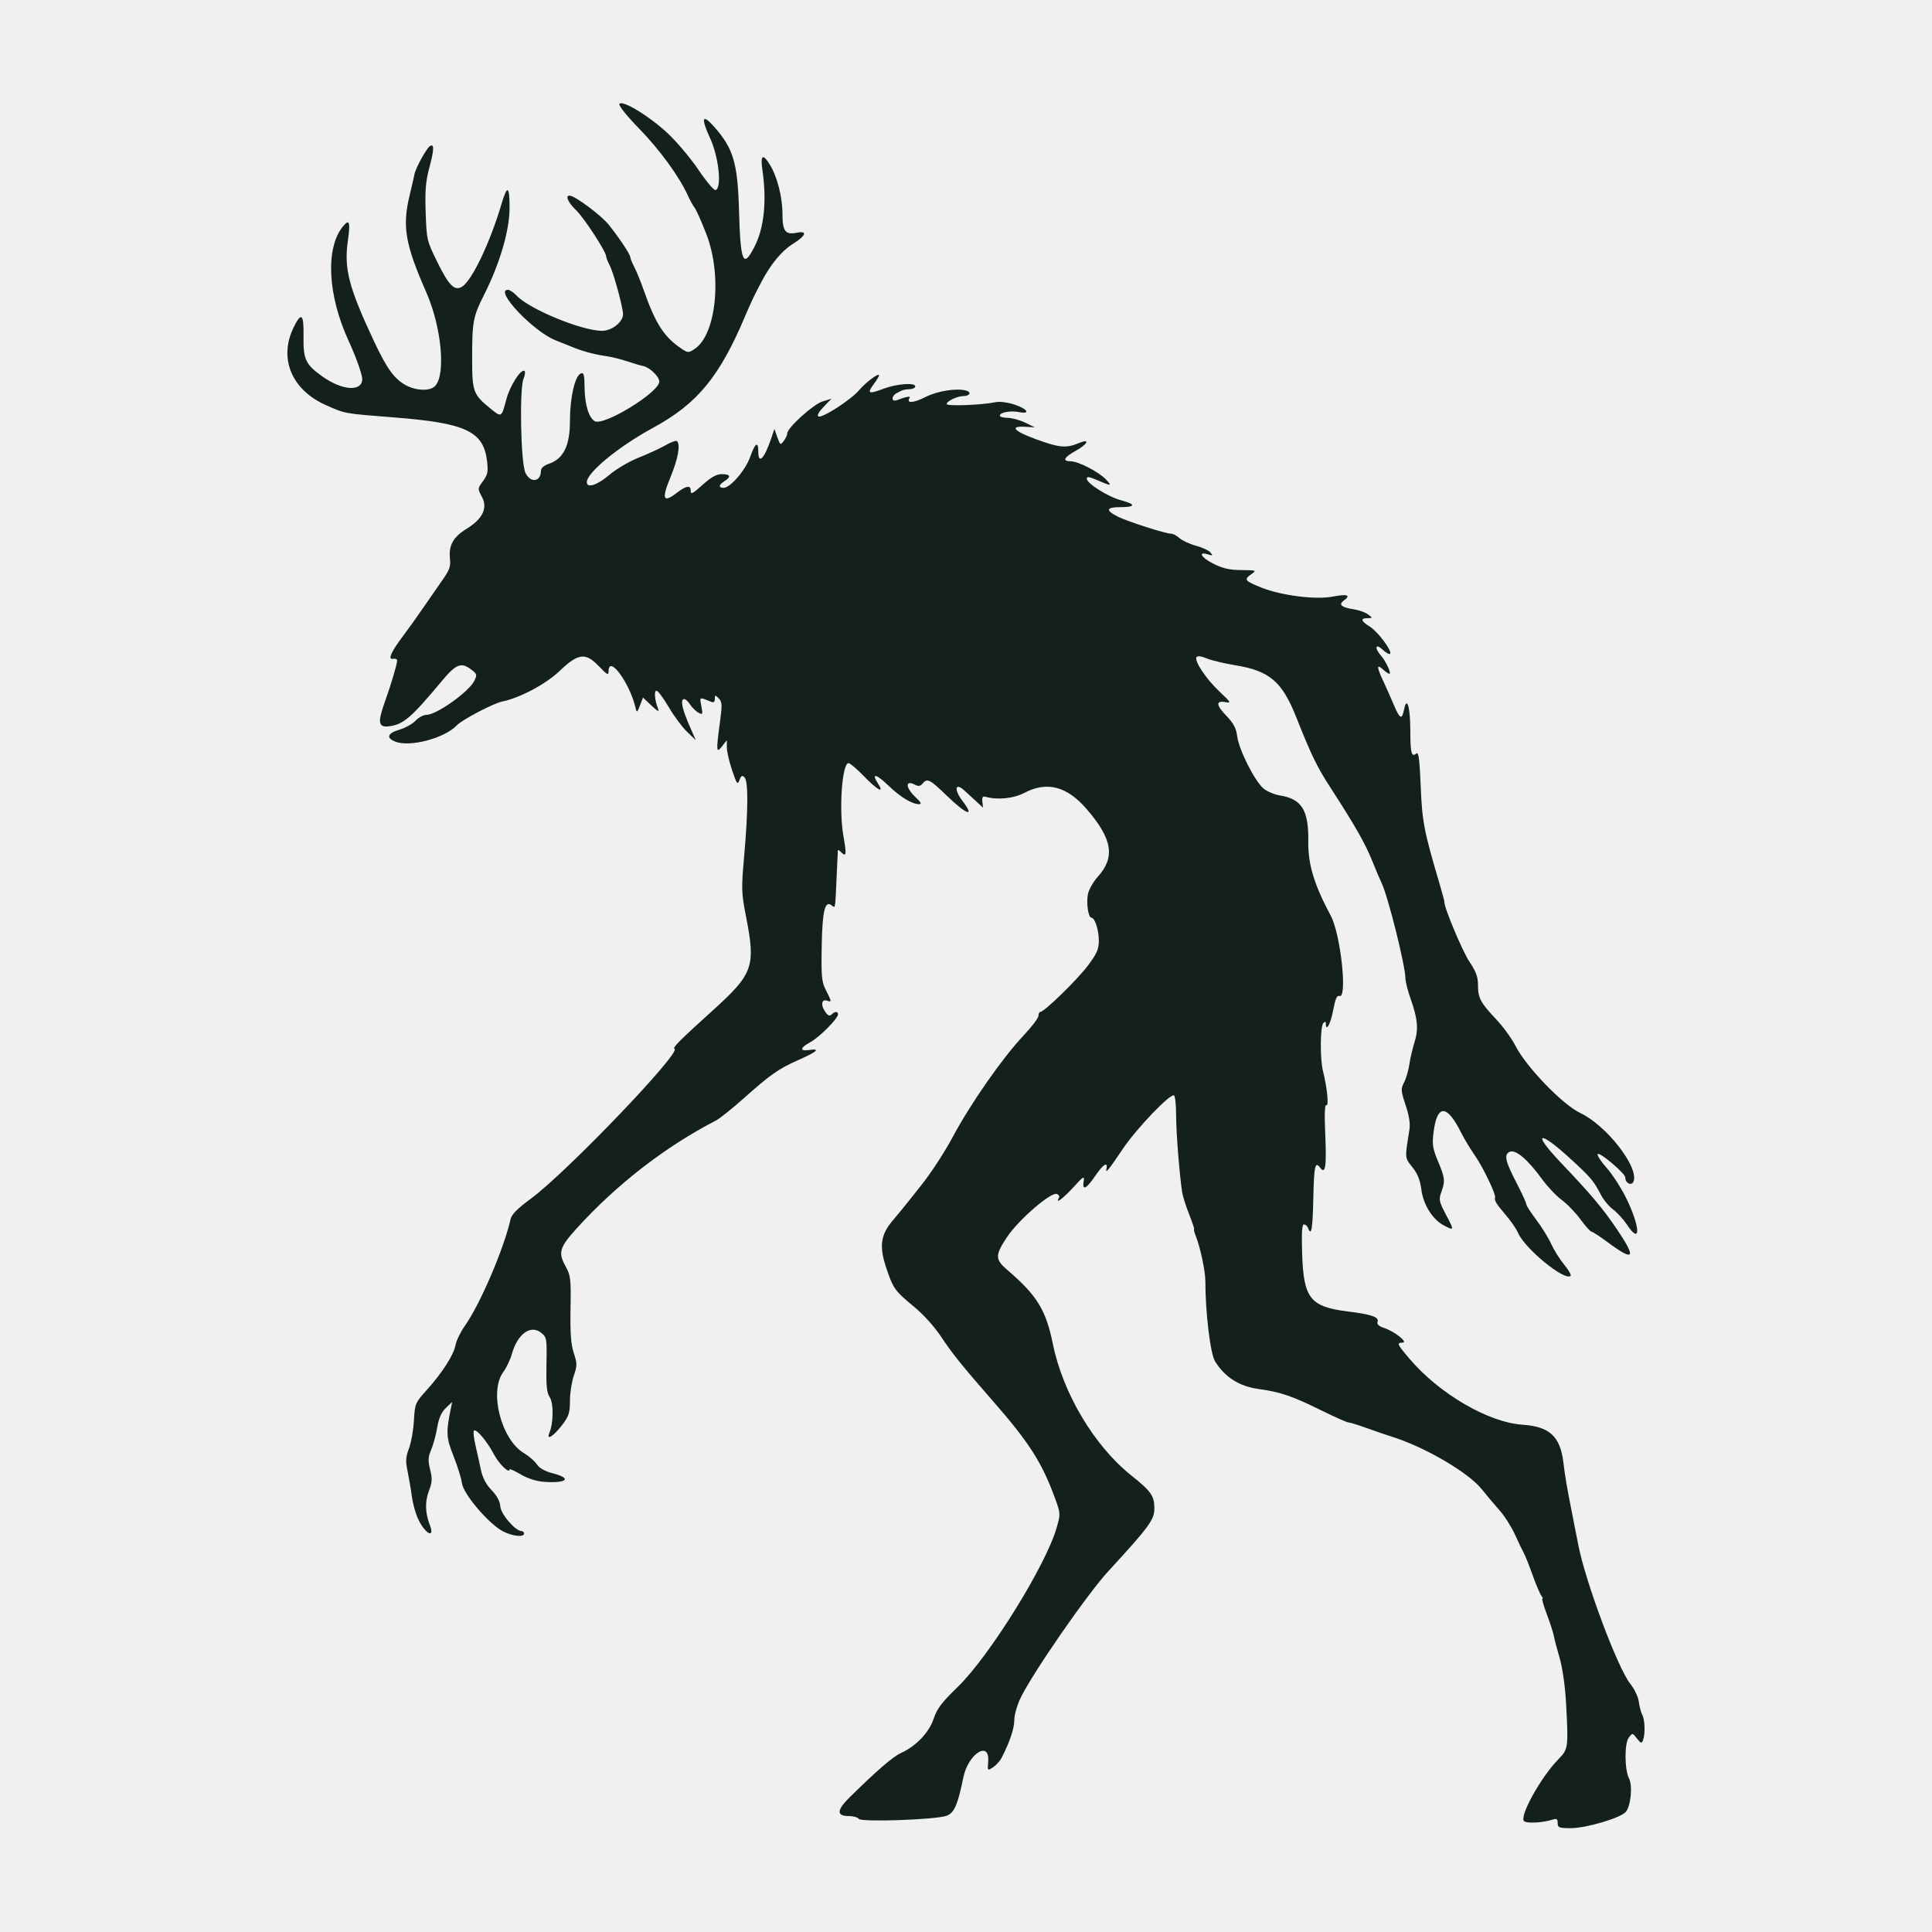
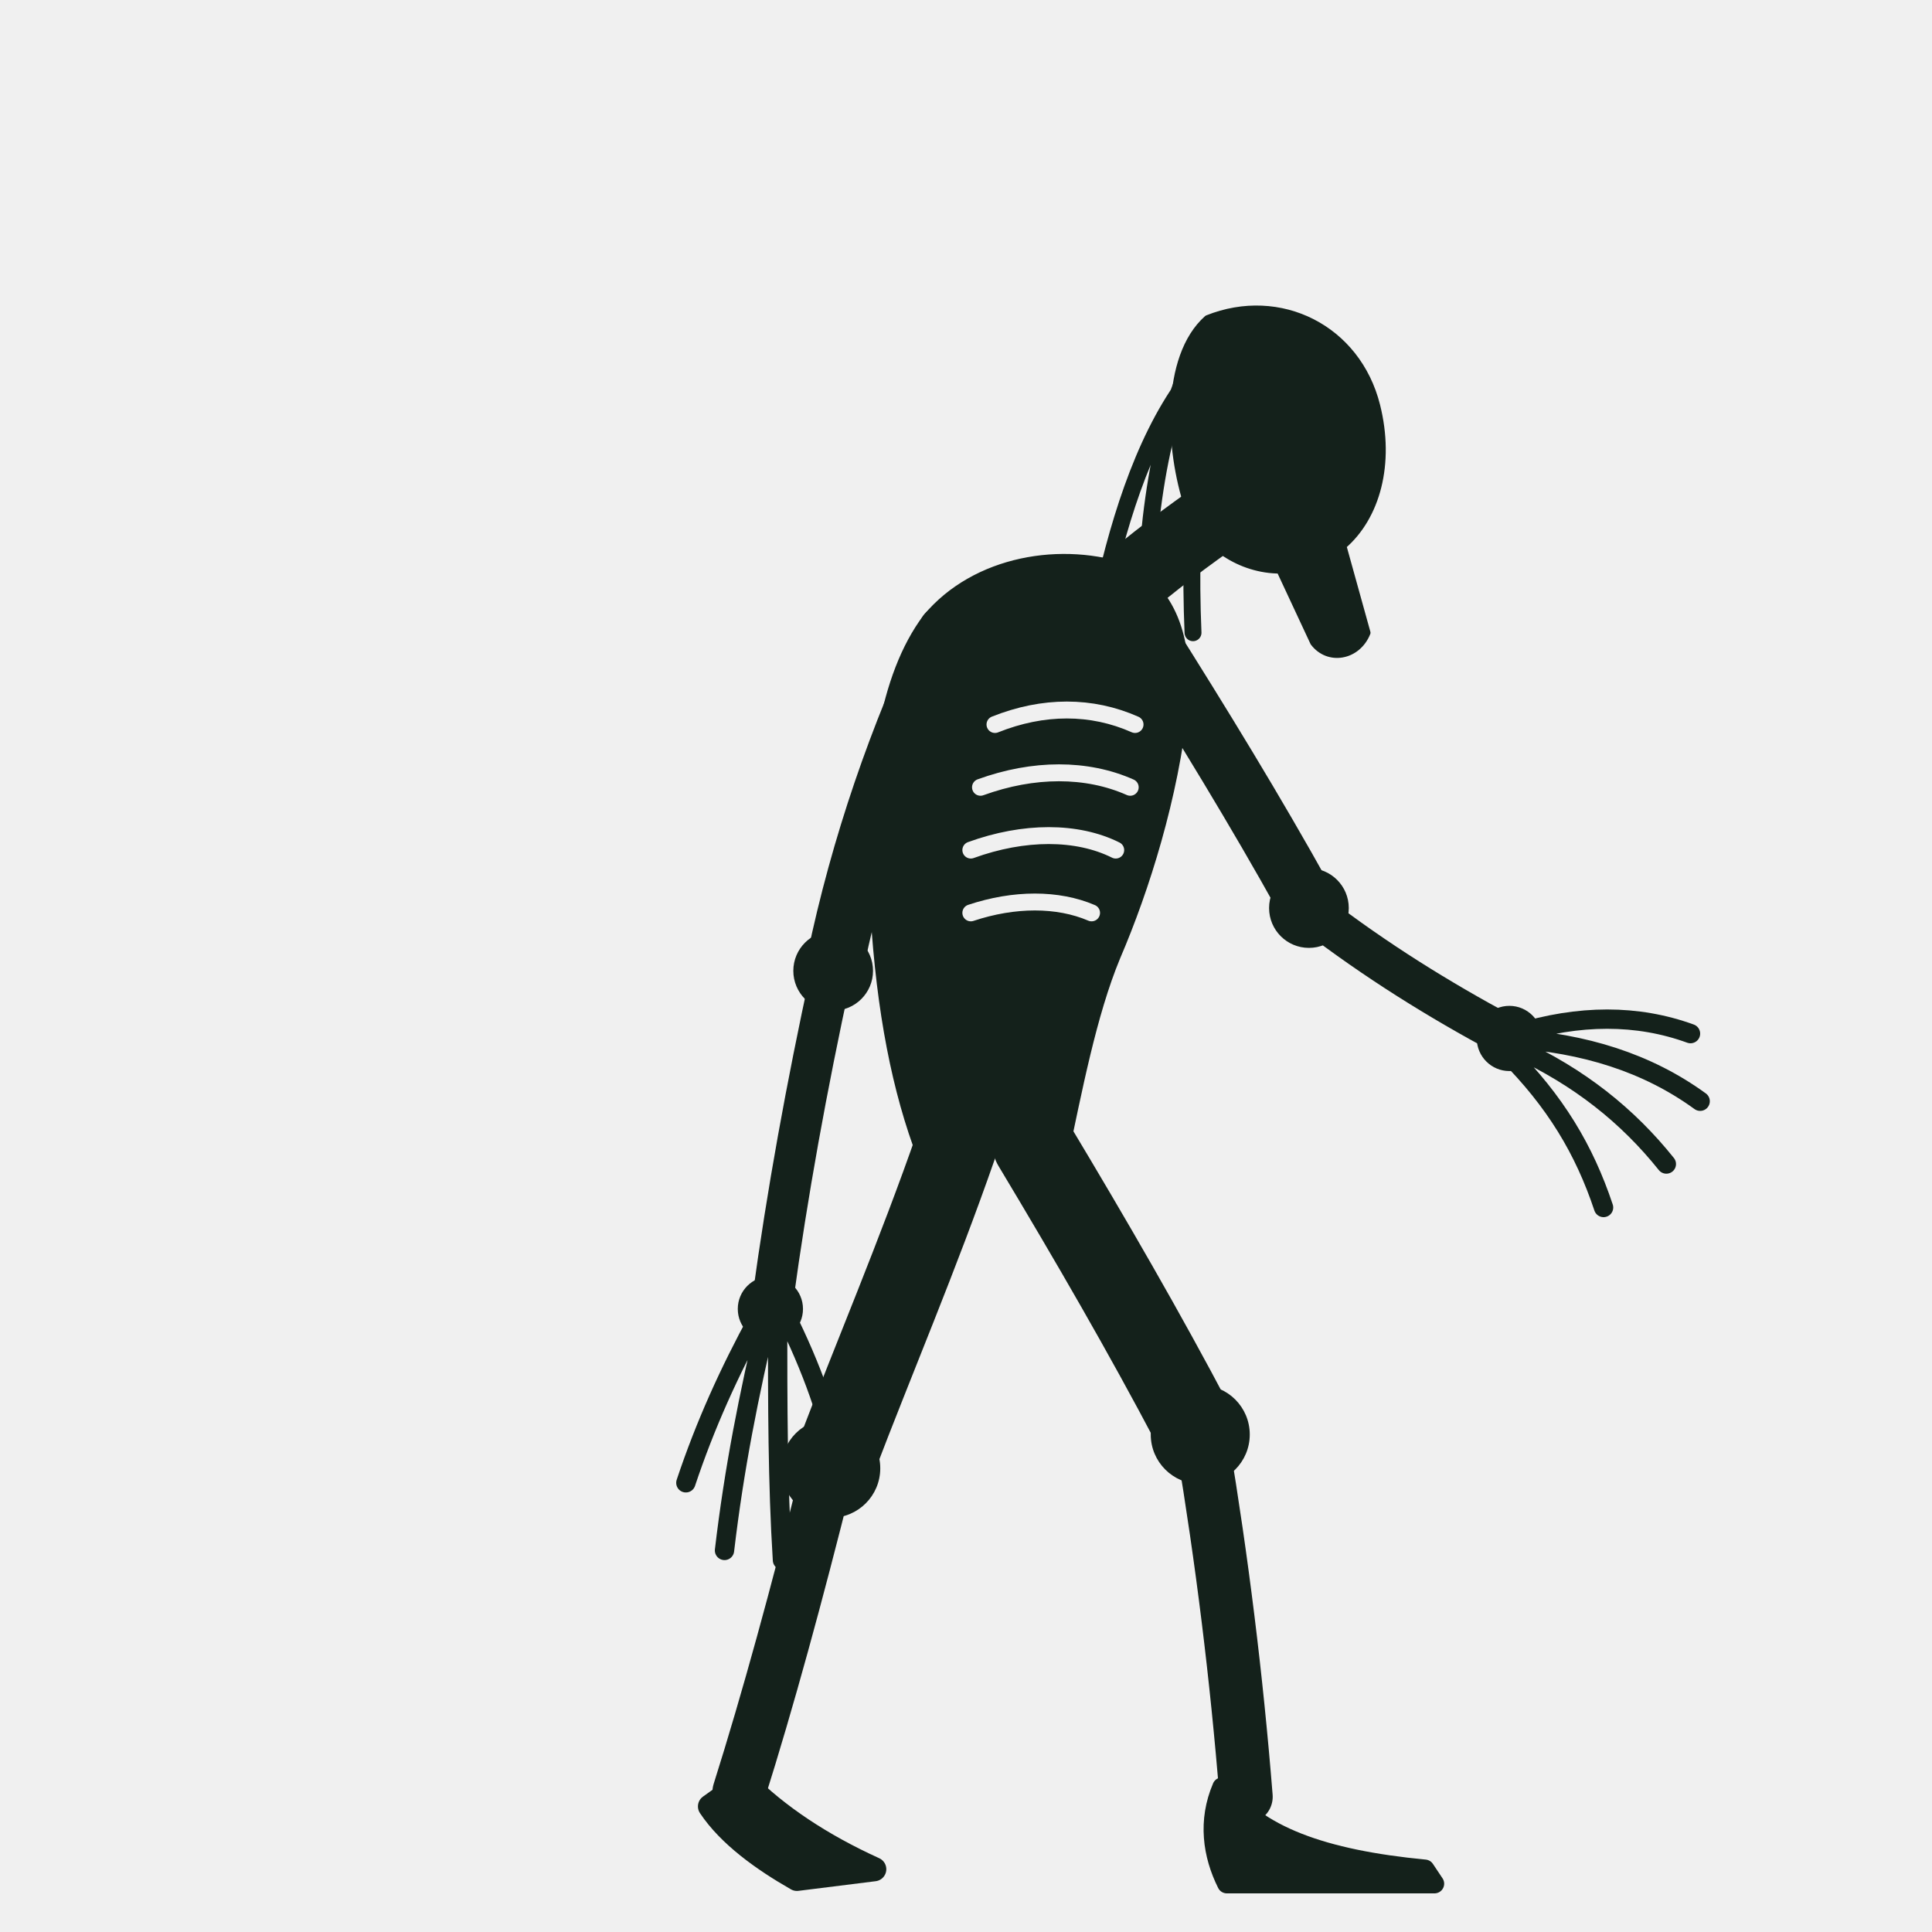
<svg xmlns="http://www.w3.org/2000/svg" viewBox="0 0 800 800" version="1.1">
-   <path d="M 256.468 43.052 C 256.080 43.679, 259.650 48.122, 264.723 53.328 C 273.209 62.036, 281.335 73.206, 284.829 80.964 C 285.704 82.909, 286.960 85.175, 287.618 86 C 288.276 86.825, 290.451 91.703, 292.451 96.840 C 299.128 113.991, 296.611 138.622, 287.577 144.541 C 285.195 146.102, 284.813 146.108, 282.530 144.611 C 275.070 139.724, 271.497 134.237, 266.501 120 C 265.246 116.425, 263.498 112.150, 262.616 110.500 C 261.734 108.850, 261.010 107.074, 261.006 106.554 C 260.999 105.385, 256.749 98.960, 252.116 93.112 C 249.005 89.185, 238.009 81, 235.845 81 C 233.949 81, 235.211 83.812, 238.562 87.054 C 241.962 90.344, 251 104.238, 251 106.176 C 251 106.684, 251.692 108.437, 252.537 110.072 C 254.119 113.130, 257.957 127.246, 257.985 130.104 C 258.015 133.307, 253.354 137.001, 249.298 136.988 C 240.852 136.962, 219.190 128.025, 213.885 122.378 C 212.657 121.070, 211.055 120, 210.326 120 C 204.446 120, 220.963 137.447, 230.173 140.964 C 232.003 141.663, 234.850 142.804, 236.500 143.499 C 240.903 145.355, 245.937 146.741, 250.750 147.422 C 253.087 147.753, 257.079 148.730, 259.621 149.592 C 262.162 150.455, 265.158 151.338, 266.277 151.553 C 268.979 152.074, 273 155.929, 273 158 C 273 162.460, 249.835 176.633, 246.223 174.382 C 243.724 172.825, 242.121 167.400, 242.056 160.281 C 242.010 155.193, 241.729 154.167, 240.508 154.635 C 238.084 155.565, 236 164.645, 236 174.272 C 236 184.578, 233.330 190.006, 227.250 192.058 C 225.266 192.728, 224 193.826, 224 194.878 C 224 199.587, 219.649 200.176, 217.558 195.750 C 215.623 191.653, 215.022 161.044, 216.794 156.785 C 217.415 155.292, 217.580 153.859, 217.161 153.599 C 215.654 152.668, 211.104 159.839, 209.637 165.460 C 207.707 172.848, 207.655 172.880, 203.310 169.363 C 195.943 163.400, 195.500 162.228, 195.500 148.679 C 195.500 133.208, 195.893 131.082, 200.404 122.160 C 206.963 109.189, 211 95.436, 211 86.064 C 211 76.757, 210.051 76.383, 207.580 84.718 C 202.935 100.390, 195.558 115.897, 191.454 118.617 C 188.293 120.712, 185.927 118.383, 180.974 108.296 C 176.771 99.739, 176.643 99.187, 176.263 88 C 175.949 78.747, 176.264 75.045, 177.874 69.053 C 179.789 61.925, 179.834 59.366, 178.026 60.484 C 176.637 61.342, 172.127 69.528, 171.627 72.098 C 171.369 73.419, 170.455 77.425, 169.594 81 C 166.510 93.812, 167.785 101.196, 176.501 121 C 182.865 135.461, 184.699 155.301, 180.097 159.903 C 178.025 161.975, 172.529 161.849, 168.288 159.634 C 163.421 157.093, 160.265 152.799, 154.957 141.500 C 144.418 119.061, 142.395 111.314, 144.044 99.691 C 145.158 91.834, 144.675 90.455, 141.974 93.786 C 134.674 102.790, 135.665 122.337, 144.376 141.183 C 147.276 147.456, 150 155.077, 150 156.915 C 150 162.324, 141.683 161.769, 133.378 155.805 C 126.499 150.865, 125.533 148.780, 125.684 139.198 C 125.830 129.918, 124.792 129, 121.581 135.572 C 115.307 148.417, 120.744 161.464, 135 167.771 C 143.126 171.366, 142.200 171.200, 163.369 172.859 C 192.920 175.175, 200.220 178.619, 201.678 190.930 C 202.201 195.343, 201.952 196.574, 200.002 199.211 C 197.742 202.267, 197.736 202.354, 199.528 205.682 C 202.050 210.366, 199.899 214.850, 193.132 219.014 C 187.607 222.413, 185.716 225.853, 186.327 231.394 C 186.662 234.434, 186.107 236.061, 183.452 239.830 C 181.642 242.399, 178.001 247.650, 175.360 251.500 C 172.718 255.350, 169.063 260.472, 167.236 262.883 C 161.992 269.802, 160.442 273.189, 162.695 272.806 C 163.688 272.638, 164.480 272.950, 164.456 273.500 C 164.381 275.229, 162.001 283.220, 159.330 290.714 C 156.253 299.346, 156.649 301.345, 161.313 300.717 C 167.053 299.943, 170.425 297.031, 182.872 282.093 C 188.722 275.072, 190.908 274.133, 194.766 276.985 C 197.600 279.080, 197.680 279.334, 196.353 281.995 C 194.108 286.495, 180.729 296, 176.640 296 C 175.380 296, 173.326 297.088, 172.077 298.418 C 170.827 299.749, 167.824 301.422, 165.402 302.137 C 160.381 303.619, 159.738 305.559, 163.750 307.118 C 169.821 309.478, 184.154 305.658, 189.139 300.352 C 191.305 298.047, 204.274 291.239, 207.906 290.501 C 215.218 289.016, 226.010 283.286, 231.663 277.886 C 239.515 270.388, 242.463 270.058, 248.155 276.042 C 251.374 279.426, 252 279.751, 252 278.042 C 252 270.744, 260.938 282.998, 263.276 293.500 C 263.644 295.157, 263.937 294.930, 264.985 292.174 L 266.248 288.848 269.775 292.174 C 272.316 294.572, 273.080 294.942, 272.509 293.500 C 271.084 289.901, 270.738 286, 271.842 286 C 272.431 286, 274.694 289.038, 276.872 292.750 C 279.051 296.462, 282.470 301.075, 284.472 303 L 288.111 306.500 285.704 301 C 282.628 293.971, 281.742 290.278, 282.952 289.529 C 283.480 289.203, 284.671 290.094, 285.598 291.509 C 286.525 292.924, 288.145 294.543, 289.199 295.107 C 290.975 296.057, 291.064 295.859, 290.416 292.405 C 289.675 288.454, 289.438 288.558, 294.500 290.607 C 295.506 291.014, 296 290.615, 296 289.393 C 296 287.718, 296.129 287.701, 297.612 289.183 C 299.023 290.595, 299.085 291.823, 298.112 299.057 C 296.480 311.183, 296.563 312.115, 299 309 L 300.956 306.500 300.978 309.556 C 300.990 311.237, 301.971 315.486, 303.157 318.998 C 305.082 324.699, 305.407 325.131, 306.187 323.023 C 306.875 321.165, 307.321 320.921, 308.280 321.880 C 309.874 323.473, 309.829 335.342, 308.159 354.249 C 306.934 368.126, 306.979 369.626, 308.928 379.603 C 312.973 400.309, 311.922 403.237, 294.923 418.592 C 281.666 430.567, 278.305 433.935, 279.284 434.261 C 282.599 435.366, 234.438 485.636, 219.761 496.391 C 214.331 500.370, 211.844 502.873, 211.425 504.781 C 208.779 516.820, 198.798 540.129, 192.489 549 C 190.728 551.475, 188.987 555.075, 188.619 557 C 187.826 561.151, 183.107 568.482, 176.544 575.757 C 171.957 580.843, 171.789 581.249, 171.394 588.242 C 171.170 592.217, 170.246 597.406, 169.342 599.773 C 167.986 603.325, 167.888 604.988, 168.781 609.288 C 169.376 612.155, 170.156 616.750, 170.514 619.500 C 170.872 622.250, 171.955 626.300, 172.920 628.500 C 175.761 634.976, 180.321 637.593, 177.954 631.389 C 176.030 626.347, 175.918 621.781, 177.609 617.353 C 178.970 613.789, 179.056 612.280, 178.111 608.529 C 177.170 604.791, 177.249 603.350, 178.561 600.251 C 179.434 598.188, 180.557 594.044, 181.056 591.041 C 181.688 587.241, 182.763 584.810, 184.598 583.041 L 187.232 580.500 186.622 583.500 C 184.645 593.226, 184.778 595.401, 187.816 603 C 189.466 607.125, 191.029 612.162, 191.290 614.194 C 191.864 618.655, 202.385 631.007, 208.210 634.057 C 212.172 636.132, 217 636.650, 217 635 C 217 634.450, 216.551 634, 216.003 634 C 213.449 634, 207.430 627.065, 207.185 623.838 C 207.017 621.641, 205.781 619.325, 203.539 617.007 C 201.217 614.606, 199.818 611.924, 199.104 608.500 C 198.531 605.750, 197.511 601.149, 196.838 598.276 C 196.166 595.402, 195.904 592.763, 196.256 592.410 C 197.196 591.471, 201.682 596.790, 204.526 602.214 C 206.627 606.223, 211 610.428, 211 608.440 C 211 608.094, 213.089 609.034, 215.643 610.531 C 218.604 612.266, 222.135 613.377, 225.393 613.598 C 234.824 614.239, 236.956 612.136, 228.955 610.085 C 225.657 609.240, 223.362 607.956, 222.327 606.377 C 221.457 605.048, 219.033 602.940, 216.941 601.693 C 207.522 596.076, 202.447 576.204, 208.378 568.165 C 209.686 566.392, 211.300 563.001, 211.964 560.630 C 214.295 552.303, 219.768 548.367, 224.111 551.894 C 226.399 553.753, 226.491 554.307, 226.278 564.995 C 226.103 573.804, 226.392 576.669, 227.651 578.590 C 229.287 581.087, 229.188 589.287, 227.471 593.386 C 226.100 596.660, 229.212 594.719, 232.750 590.094 C 235.546 586.438, 236 585.043, 236 580.100 C 236 576.941, 236.714 572.260, 237.587 569.698 C 239.035 565.450, 239.035 564.621, 237.594 560.270 C 236.408 556.690, 236.071 552.133, 236.246 542 C 236.461 529.479, 236.308 528.191, 234.133 524.240 C 231.050 518.639, 231.693 516.481, 238.769 508.681 C 255.321 490.439, 275.393 474.883, 296.423 464 C 298.017 463.175, 303.104 459.125, 307.726 455 C 319.096 444.855, 322.285 442.619, 330.750 438.859 C 338.466 435.432, 339.888 434.069, 335 434.787 C 330.963 435.379, 331.211 433.880, 335.535 431.551 C 339.261 429.545, 347 421.762, 347 420.022 C 347 418.679, 345.680 418.720, 344.293 420.107 C 343.484 420.916, 342.735 420.525, 341.507 418.651 C 339.704 415.899, 340.315 413.523, 342.601 414.400 C 344.437 415.105, 344.375 414.656, 341.996 409.992 C 340.221 406.514, 340.022 404.418, 340.255 391.675 C 340.524 376.940, 341.616 372.607, 344.466 374.972 C 345.912 376.172, 345.846 376.570, 346.431 363 C 346.680 357.225, 346.910 352.298, 346.942 352.050 C 346.974 351.803, 347.540 352.140, 348.200 352.800 C 350.458 355.058, 350.629 353.993, 349.254 346.250 C 347.318 335.350, 348.668 316, 351.365 316 C 351.996 316, 354.901 318.475, 357.821 321.500 C 363.392 327.271, 366.419 328.815, 363.535 324.413 C 360.642 319.998, 362.823 320.404, 367.773 325.203 C 372.660 329.940, 377.677 333, 380.556 333 C 381.763 333, 381.371 332.215, 379.106 330.099 C 374.855 326.128, 374.759 322.730, 378.961 324.979 C 380.290 325.690, 381.126 325.553, 382.017 324.479 C 383.968 322.129, 384.941 322.615, 392.073 329.500 C 400.352 337.493, 403.877 338.638, 398.500 331.589 C 394.974 326.966, 395.499 323.856, 399.232 327.250 C 399.989 327.938, 402.057 329.833, 403.829 331.462 L 407.051 334.423 406.776 331.962 C 406.576 330.180, 406.914 329.615, 408 329.915 C 413.143 331.340, 419.652 330.678, 424.274 328.261 C 433.594 323.388, 441.889 325.604, 450.086 335.156 C 460.678 347.500, 461.863 354.981, 454.515 363.115 C 452.644 365.186, 450.819 368.447, 450.460 370.362 C 449.763 374.079, 450.659 380, 451.919 380 C 453.343 380, 455 385.083, 455 389.448 C 455 393.065, 454.226 394.832, 450.424 399.889 C 446.011 405.760, 432.408 419, 430.789 419 C 430.355 419, 430 419.733, 430 420.628 C 430 421.524, 427.174 425.252, 423.720 428.914 C 415.018 438.138, 401.874 456.998, 394.388 471 C 390.999 477.338, 385.325 486.005, 381.294 491 C 380.628 491.825, 378.602 494.381, 376.792 496.681 C 374.981 498.980, 371.757 502.919, 369.627 505.434 C 364.624 511.340, 363.986 516.055, 366.976 525 C 369.830 533.537, 370.541 534.533, 378.393 541.004 C 382.315 544.235, 386.968 549.384, 389.687 553.500 C 394.271 560.440, 398.364 565.525, 411.021 580 C 426.251 597.418, 431.479 605.614, 436.957 620.654 C 439.144 626.660, 439.158 626.948, 437.518 632.654 C 433.043 648.230, 409.674 685.828, 396.587 698.507 C 389.964 704.923, 387.980 707.543, 386.602 711.694 C 384.707 717.398, 379.348 723.031, 373.136 725.849 C 369.733 727.394, 363.179 733.047, 351.837 744.224 C 346.370 749.612, 346.281 752, 351.548 752 C 353.382 752, 355.201 752.517, 355.592 753.149 C 356.473 754.575, 387.213 753.519, 391.846 751.904 C 395.117 750.764, 396.530 747.569, 398.926 735.901 C 400.932 726.133, 409.911 720.487, 409.186 729.450 C 408.875 733.296, 408.892 733.316, 411.186 731.806 C 412.459 730.969, 414.055 729.207, 414.733 727.892 C 418.119 721.321, 420 715.735, 420 712.251 C 420 710.105, 421.181 705.976, 422.660 702.946 C 427.792 692.441, 450.172 660.138, 458.891 650.650 C 475.903 632.140, 478 629.285, 478 624.637 C 478 619.419, 476.666 617.498, 468.571 611.057 C 453.148 598.784, 440.137 577.002, 435.962 556.462 C 433.114 542.454, 429.345 536.325, 417.183 525.922 C 411.962 521.456, 411.951 519.799, 417.088 512.107 C 421.780 505.079, 435.212 493.484, 437.599 494.400 C 438.439 494.722, 438.847 495.439, 438.504 495.993 C 436.756 498.821, 440.073 496.413, 444.321 491.770 C 448.768 486.909, 449.108 486.717, 448.702 489.290 C 448.079 493.239, 449.885 492.286, 453.698 486.654 C 456.798 482.074, 458.848 480.843, 458.166 483.970 C 457.690 486.156, 458.871 484.713, 465.095 475.500 C 470.745 467.137, 484.642 452.661, 486.135 453.583 C 486.611 453.877, 487 457.579, 487.001 461.809 C 487.002 468.655, 488.297 485.308, 489.466 493.500 C 489.701 495.150, 491.009 499.313, 492.373 502.750 C 493.736 506.188, 494.671 509, 494.450 509 C 494.230 509, 494.538 510.238, 495.135 511.750 C 497.032 516.557, 499.113 526.360, 499.115 530.500 C 499.121 543.554, 501.171 560.541, 503.122 563.698 C 507.173 570.252, 513.139 574.045, 521.143 575.154 C 530.310 576.424, 534.841 577.973, 547.279 584.089 C 552.772 586.790, 557.760 589, 558.362 589 C 558.965 589, 562.392 590.057, 565.979 591.349 C 569.565 592.641, 574.300 594.265, 576.500 594.956 C 590.146 599.247, 608.078 609.759, 613.632 616.725 C 615.726 619.351, 619.064 623.319, 621.049 625.542 C 623.034 627.765, 625.878 632.265, 627.368 635.542 C 628.858 638.819, 630.528 642.310, 631.078 643.299 C 631.628 644.289, 633.238 648.339, 634.655 652.299 C 636.072 656.260, 637.685 660.063, 638.238 660.750 C 638.792 661.438, 638.985 662, 638.667 662 C 638.350 662, 639.181 664.900, 640.515 668.444 C 641.849 671.988, 643.132 675.946, 643.367 677.239 C 643.601 678.532, 644.702 682.720, 645.812 686.545 C 646.996 690.626, 648.090 698.252, 648.458 705 C 649.480 723.707, 649.407 724.254, 645.329 728.428 C 637.866 736.066, 628.789 752.579, 631.176 754.177 C 632.577 755.114, 638.976 754.743, 642.750 753.505 C 644.607 752.896, 645 753.136, 645 754.883 C 645 756.780, 645.567 757, 650.448 757 C 656.825 757, 670.986 752.805, 673.211 750.258 C 675.285 747.883, 676.102 739.425, 674.547 736.428 C 672.667 732.804, 672.600 721.907, 674.443 719.500 C 675.963 717.516, 675.990 717.519, 677.834 719.872 C 679.477 721.968, 679.768 722.046, 680.346 720.540 C 681.318 718.007, 681.137 712.125, 680.023 710.043 C 679.486 709.039, 678.847 706.612, 678.604 704.650 C 678.360 702.686, 676.772 699.355, 675.070 697.237 C 669.917 690.825, 656.626 655.396, 653.597 640 C 653.327 638.625, 652.217 633, 651.130 627.500 C 648.732 615.360, 648.151 611.969, 647.357 605.500 C 646.039 594.762, 641.608 590.688, 630.438 589.944 C 616.356 589.007, 596.031 577.171, 583.750 562.756 C 578.473 556.563, 578.232 556.016, 580.750 555.964 C 583.233 555.913, 577.533 551.348, 573.181 549.902 C 570.949 549.160, 570.043 548.332, 570.412 547.369 C 571.170 545.394, 568.056 544.294, 558.239 543.070 C 542.535 541.112, 539.801 537.692, 539.196 519.250 C 538.911 510.547, 539.123 507, 539.929 507 C 540.552 507, 541.322 507.675, 541.638 508.500 C 542.995 512.036, 543.518 509.209, 543.794 496.830 C 544.110 482.721, 544.547 480.661, 546.625 483.502 C 548.832 486.520, 549.340 483.147, 548.748 469.416 C 548.394 461.224, 548.553 457.224, 549.217 457.634 C 550.334 458.324, 549.533 450.202, 547.829 443.555 C 546.544 438.540, 546.650 424.950, 547.986 423.614 C 548.671 422.929, 549 422.989, 549 423.800 C 549 427.527, 550.952 424.052, 552.011 418.441 C 552.924 413.602, 553.610 412.020, 554.624 412.409 C 558.041 413.720, 555.153 386.873, 551.054 379.212 C 544.147 366.303, 541.587 357.867, 541.734 348.500 C 541.938 335.534, 539.060 330.833, 530.032 329.389 C 527.713 329.018, 524.619 327.707, 523.157 326.475 C 519.560 323.443, 512.985 310.385, 512.307 304.928 C 511.886 301.540, 510.818 299.523, 507.762 296.343 C 503.458 291.865, 503.396 289.971, 507.579 290.770 C 509.888 291.212, 509.578 290.685, 505.019 286.421 C 499.502 281.260, 494.450 273.699, 495.444 272.090 C 495.813 271.494, 497.436 271.702, 499.658 272.630 C 501.645 273.461, 507.051 274.752, 511.670 275.500 C 525.605 277.756, 530.893 282.257, 536.666 296.778 C 543.130 313.038, 545.295 317.484, 551.140 326.500 C 561.099 341.863, 565.298 349.241, 568.216 356.500 C 569.763 360.350, 571.480 364.400, 572.030 365.500 C 574.625 370.684, 581.876 399.596, 581.960 405.095 C 581.982 406.522, 582.947 410.347, 584.105 413.595 C 587.057 421.879, 587.431 426.147, 585.688 431.692 C 584.857 434.337, 583.899 438.460, 583.560 440.855 C 583.220 443.250, 582.254 446.542, 581.412 448.171 C 580 450.900, 580.049 451.639, 582.043 457.628 C 583.492 461.982, 584.009 465.340, 583.612 467.812 C 581.676 479.874, 581.629 479.279, 584.838 483.306 C 587 486.020, 588.066 488.676, 588.552 492.567 C 589.333 498.821, 593.251 505.044, 597.931 507.464 C 602.222 509.683, 602.239 509.589, 598.761 503.005 C 595.882 497.554, 595.704 496.708, 596.797 493.684 C 598.478 489.035, 598.343 487.755, 595.442 480.861 C 593.278 475.720, 592.989 473.913, 593.567 469.141 C 595.022 457.134, 599.076 457.084, 605.018 469 C 606.253 471.475, 608.976 475.975, 611.071 479 C 614.114 483.395, 619.472 494.595, 619.084 495.750 C 618.667 496.992, 619.583 498.552, 623.148 502.671 C 625.429 505.307, 627.873 508.821, 628.580 510.482 C 631.361 517.020, 648.019 530.648, 650.364 528.303 C 650.704 527.963, 649.478 525.843, 647.640 523.592 C 645.802 521.341, 643.384 517.475, 642.266 515 C 641.148 512.525, 638.381 508.056, 636.117 505.069 C 633.853 502.083, 632 499.187, 632 498.634 C 632 498.082, 630.370 494.479, 628.377 490.628 C 623.294 480.807, 622.665 478.250, 625.023 476.988 C 627.411 475.710, 632.465 479.927, 638.528 488.257 C 640.833 491.423, 644.505 495.307, 646.687 496.888 C 648.870 498.470, 652.347 502.067, 654.413 504.882 C 656.480 507.697, 658.537 510, 658.986 510 C 659.435 510, 662.434 511.953, 665.651 514.339 C 676.792 522.605, 677.765 521.158, 669.384 508.789 C 663.588 500.236, 658.732 494.479, 646.250 481.366 C 634.279 468.790, 636.977 467.632, 650.153 479.691 C 658.626 487.447, 659.979 489.036, 662.763 494.500 C 663.883 496.700, 666.200 499.530, 667.911 500.788 C 669.622 502.047, 672.202 504.859, 673.644 507.038 C 679.509 515.902, 679.309 508.229, 673.357 496.080 C 671.314 491.911, 667.701 486.316, 665.326 483.647 C 662.952 480.978, 661.260 478.388, 661.566 477.893 C 662.244 476.796, 673 485.897, 673 487.568 C 673 490.066, 675.787 491.247, 676.485 489.046 C 678.424 482.937, 665.091 465.948, 654.377 460.874 C 647.009 457.386, 631.947 441.779, 627.527 433.054 C 626.009 430.059, 622.406 425.109, 619.519 422.054 C 613.010 415.165, 612 413.251, 612 407.802 C 612 404.497, 611.158 402.222, 608.438 398.183 C 605.555 393.903, 597.855 375.510, 598.092 373.471 C 598.125 373.186, 597.258 369.926, 596.164 366.226 C 589.628 344.105, 588.879 340.243, 588.285 325.584 C 587.835 314.484, 587.411 311.244, 586.505 311.996 C 584.464 313.690, 584 311.958, 583.985 302.583 C 583.968 292.770, 582.568 287.977, 581.405 293.750 C 580.503 298.227, 579.685 297.847, 577.095 291.750 C 575.868 288.863, 573.820 284.250, 572.543 281.500 C 569.978 275.975, 570.054 274.834, 572.823 277.339 C 573.832 278.253, 574.950 279, 575.307 279 C 576.283 279, 573.874 273.792, 571.809 271.436 C 568.996 268.225, 569.556 266.234, 572.496 268.996 C 573.869 270.286, 575.267 271.067, 575.603 270.731 C 576.630 269.703, 570.623 261.623, 567.252 259.500 C 563.486 257.128, 563.169 256.012, 566.250 255.968 C 568.461 255.937, 568.465 255.910, 566.526 254.444 C 565.440 253.624, 562.915 252.690, 560.914 252.370 C 555.362 251.482, 554.080 250.393, 556.503 248.621 C 559.511 246.422, 557.928 245.874, 551.912 247.032 C 544.764 248.408, 530.607 246.619, 522.250 243.282 C 515.355 240.530, 514.957 239.972, 518.250 237.674 C 520.397 236.177, 520.202 236.102, 514.014 236.052 C 509.057 236.012, 506.296 235.376, 502.296 233.353 C 497.258 230.803, 495.887 228.194, 500.326 229.604 C 502.172 230.189, 502.302 230.069, 501.223 228.769 C 500.530 227.933, 497.833 226.676, 495.231 225.975 C 492.629 225.275, 489.571 223.869, 488.436 222.851 C 487.300 221.833, 485.748 221, 484.987 221 C 482.643 221, 466.716 215.895, 462.750 213.872 C 457.636 211.263, 458.043 210, 464 210 C 470.302 210, 470.409 208.786, 464.250 207.165 C 458.926 205.764, 450.005 200.174, 450.002 198.237 C 450 197.279, 450.909 197.362, 453.750 198.577 C 460.310 201.384, 460.562 201.389, 458.080 198.665 C 455.188 195.491, 446.530 191, 443.304 191 C 439.817 191, 440.529 189.412, 445.177 186.825 C 450.582 183.816, 451.618 181.426, 446.609 183.519 C 441.445 185.677, 438.510 185.392, 428.742 181.784 C 419.612 178.412, 417.913 176.339, 424.594 176.726 L 428.500 176.952 424.500 175.002 C 422.300 173.930, 419.038 173.041, 417.250 173.026 C 415.462 173.012, 414 172.599, 414 172.108 C 414 170.758, 418.414 169.933, 421.902 170.630 C 426.873 171.625, 425.558 169.346, 420.118 167.539 C 417.371 166.627, 413.983 166.181, 412.368 166.520 C 406.615 167.726, 392 168.286, 392 167.299 C 392 166.090, 396.427 164, 398.988 164 C 401.622 164, 402.393 162.336, 400.044 161.722 C 395.925 160.645, 388.144 161.893, 383.124 164.437 C 378.204 166.930, 375.197 167.109, 376.609 164.824 C 377.196 163.874, 375.455 164.166, 371.351 165.705 C 369.097 166.551, 368.986 164.077, 371.222 162.836 C 373.773 161.419, 374.170 161.302, 377 161.125 C 378.100 161.056, 379 160.550, 379 160 C 379 158.318, 371.320 158.886, 365.820 160.976 C 359.644 163.323, 358.910 162.966, 361.821 159.028 C 363.019 157.407, 364 155.786, 364 155.425 C 364 154.200, 358.511 158.279, 355.752 161.555 C 352.388 165.550, 340.327 173.320, 338.878 172.425 C 338.246 172.034, 339.119 170.441, 341.063 168.435 L 344.300 165.095 340.565 166.241 C 336.764 167.408, 326 177.146, 326 179.418 C 326 180.078, 325.349 181.491, 324.554 182.559 C 323.174 184.413, 323.054 184.345, 321.887 181.051 L 320.666 177.602 319.331 181.551 C 316.471 190.012, 314 192.538, 314 187 C 314 182.505, 312.693 183.369, 310.606 189.246 C 308.648 194.760, 302.410 202, 299.618 202 C 297.411 202, 297.585 200.741, 300 199.232 C 302.876 197.436, 302.466 196.333, 298.923 196.333 C 296.691 196.333, 294.492 197.550, 290.923 200.759 C 286.716 204.542, 286 204.886, 286 203.124 C 286 200.774, 284.103 201.111, 280.115 204.170 C 274.590 208.409, 273.895 206.660, 277.565 197.750 C 280.769 189.972, 281.835 184.168, 280.335 182.668 C 279.969 182.303, 277.832 183.065, 275.585 184.363 C 273.338 185.661, 268.350 187.962, 264.500 189.477 C 260.633 190.999, 255.191 194.194, 252.341 196.616 C 247.265 200.929, 243 202.310, 243 199.641 C 243 195.684, 256.128 184.922, 270.500 177.096 C 288.762 167.152, 297.879 156.093, 308.501 131 C 310.995 125.110, 312.133 122.719, 315.405 116.500 C 319.113 109.453, 323.763 103.825, 328.111 101.122 C 333.789 97.592, 334.584 95.433, 329.857 96.379 C 325.189 97.312, 324 95.725, 324 88.559 C 324 81.661, 321.840 73.186, 318.823 68.250 C 315.893 63.455, 314.789 64.156, 315.676 70.250 C 317.548 83.106, 316.441 94.223, 312.517 101.966 C 307.729 111.415, 306.625 108.880, 306 87 C 305.440 67.417, 303.683 61.514, 295.729 52.500 C 290.772 46.881, 290.115 48.724, 294.042 57.237 C 297.626 65.007, 298.980 77.795, 296.317 78.714 C 295.666 78.938, 292.448 75.128, 289.165 70.246 C 285.883 65.364, 280.052 58.474, 276.209 54.935 C 268.459 47.799, 257.581 41.251, 256.468 43.052" stroke="none" fill="#14211B" fill-rule="evenodd" />
+   <defs>
+     <mask id="ribs">
+       <rect width="800" height="800" fill="#fff" />
+       <g fill="none" stroke="#000" stroke-linecap="round" stroke-width="7">
+         <path d="M412 300 C432 292 452 292 470 300" />
+         <path d="M406 326 C428 318 450 318 468 326" />
+         <path d="M402 352 C424 344 446 344 462 352" />
+         <path d="M402 378 C420 372 438 372 452 378" />
+       </g>
+     </mask>
+   </defs>
+   <g fill="#14211B" stroke="#14211B" stroke-linecap="round" stroke-linejoin="round">
+     <path mask="url(#ribs)" d="M468 236 C440 226 404 232 384 256 C366 280 360 320 362 370 C364 412 370 446 380 474 L440 480 C446 452 452 420 462 396 C474 368 486 330 490 292 C492 266 486 246 468 236 Z" stroke-width="4" />
+     <path d="M462 246 C478 232 492 222 506 212" fill="none" stroke-width="30" />
+     <path d="M500 132 C530 120 562 136 570 168 C576 192 570 214 556 226 L566 262 C562 272 550 274 544 266 L530 236 C514 236 498 226 492 210 C484 186 482 148 500 132 Z" stroke-width="3" />
+     <path d="M502 136 C484 160 476 200 474 250 M510 132 C496 168 492 214 494 262 M498 150 C478 172 466 206 458 240" fill="none" stroke-width="7" />
+     <path d="M392 262 C372 304 356 350 346 398" fill="none" stroke-width="24" />
+     <circle cx="345" cy="402" r="16" />
+     <path d="M344 404 C334 450 326 494 320 538" fill="none" stroke-width="17" />
+     <circle cx="319" cy="542" r="13" />
+     <path d="M318 544 C310 578 304 608 300 642 M322 546 C322 582 322 614 324 646 M314 546 C302 568 292 590 284 614 M325 544 C336 566 344 588 348 610" fill="none" stroke-width="8" />
+     <path d="M474 262 C498 300 520 336 540 372" fill="none" stroke-width="24" />
+     <circle cx="542" cy="376" r="16" />
+     <path d="M544 378 C570 398 596 414 622 428" fill="none" stroke-width="17" />
+     <circle cx="625" cy="430" r="13" />
+     <path d="M626 430 C656 432 682 440 704 456 M628 434 C654 446 674 462 690 482 M624 436 C644 456 656 476 664 500 M628 428 C654 420 678 420 700 428" fill="none" stroke-width="8" />
+     <path d="M396 474 C380 520 362 562 346 604" fill="none" stroke-width="34" />
+     <circle cx="344" cy="608" r="20" />
+     <path d="M342 612 C330 660 318 704 306 742" fill="none" stroke-width="22" />
+     <path d="M308 738 C322 752 340 764 362 774 L330 778 C316 770 302 760 294 748 Z" stroke-width="10" />
+     <path d="M428 474 C452 514 474 552 494 590" fill="none" stroke-width="34" />
+     <circle cx="497" cy="594" r="20" />
+     <path d="M498 598 C506 646 512 694 516 744" fill="none" stroke-width="22" />
+     <path d="M506 740 C520 760 548 770 590 774 L594 780 L508 780 C502 768 500 754 506 740 Z" stroke-width="8" />
+   </g>
</svg>
